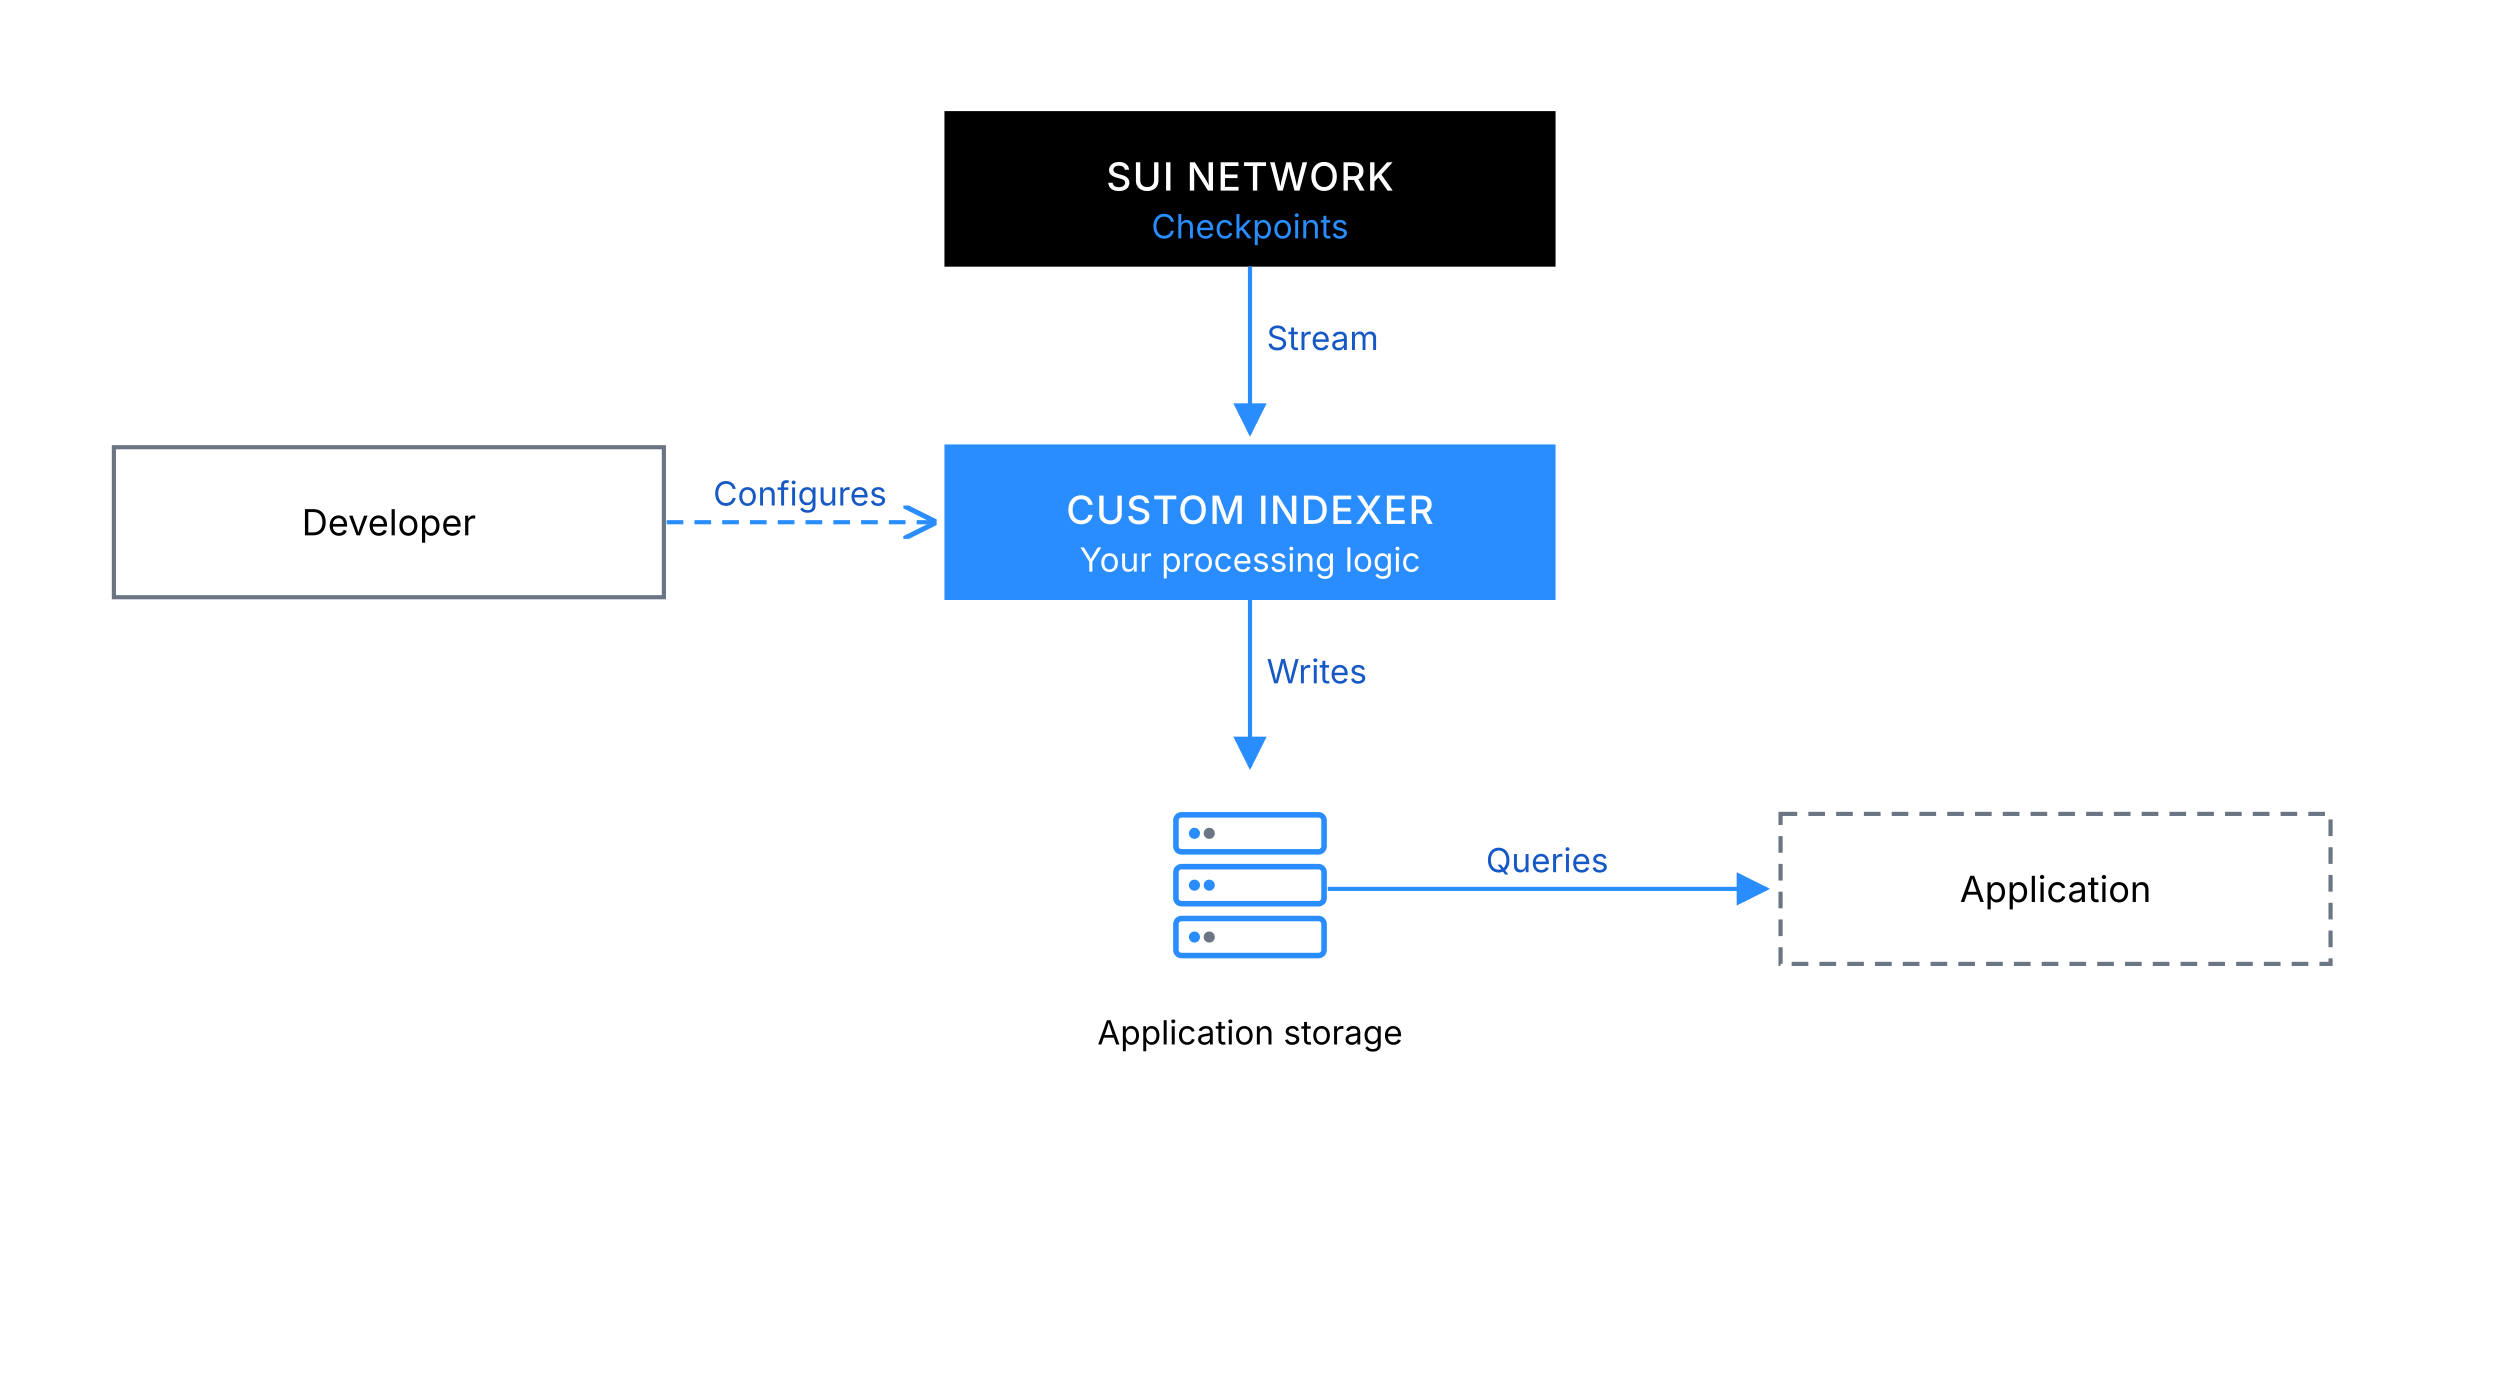
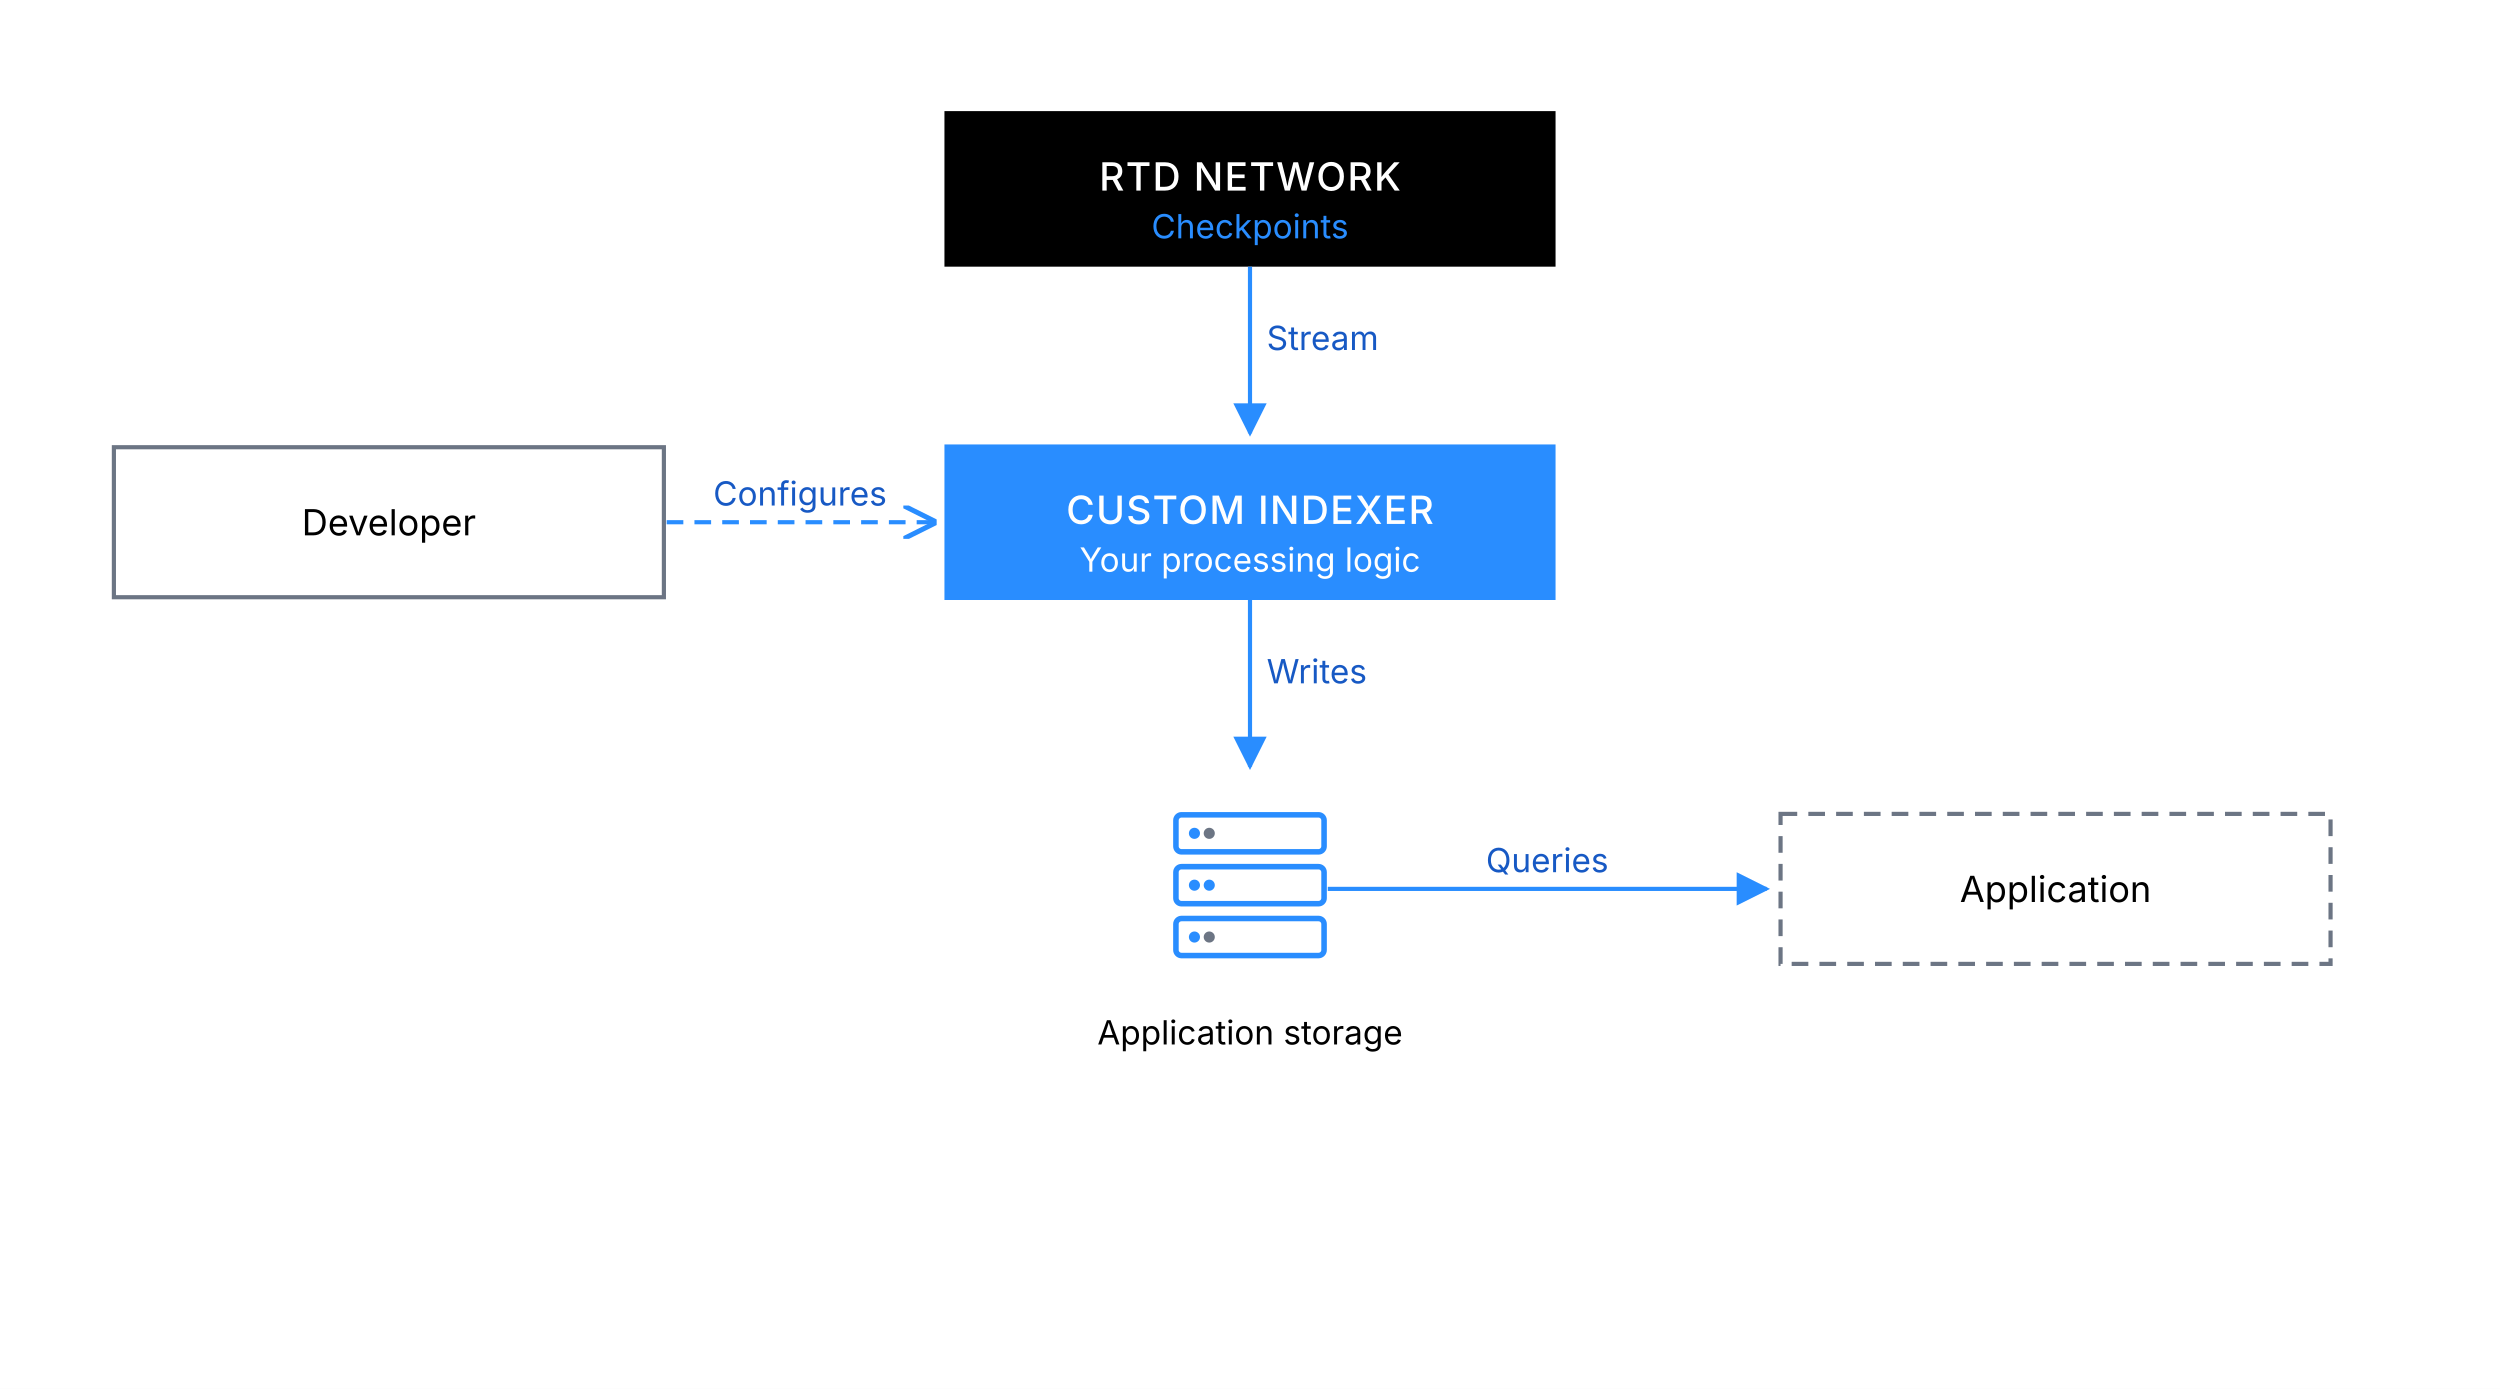
<svg xmlns="http://www.w3.org/2000/svg" width="900" height="500" viewBox="0 0 900 500" role="img" font-family="Inter, system-ui, sans-serif" font-size="14">
  <defs>
    <marker id="sync" viewBox="0 0 10 10" refX="9" refY="5" markerWidth="8" markerHeight="8" orient="auto-start-reverse">
      <path d="M0 0 L10 5 L0 10 z" fill="#298DFF" />
    </marker>
    <marker id="async" viewBox="0 0 10 10" refX="9" refY="5" markerWidth="8" markerHeight="8" orient="auto-start-reverse">
      <path d="M0 0 L10 5 L0 10" fill="none" stroke="#298DFF" stroke-width="1.5" />
    </marker>
  </defs>
  <rect x="0" y="0" width="900" height="500" fill="#FFFFFF" />
  <g>
    <rect x="340" y="40" width="220" height="56" fill="#000000" />
-     <text x="450" y="63.52" fill="#FFFFFF" text-anchor="middle" dominant-baseline="central" font-family="Inter, system-ui, sans-serif" font-size="14" font-weight="500" letter-spacing="0.5">SUI NETWORK</text>
+     <text x="450" y="63.52" fill="#FFFFFF" text-anchor="middle" dominant-baseline="central" font-family="Inter, system-ui, sans-serif" font-size="14" font-weight="500" letter-spacing="0.5">RTD NETWORK</text>
    <text x="450" y="81.44" fill="#298DFF" text-anchor="middle" dominant-baseline="central" font-family="Inter, system-ui, sans-serif" font-size="12" font-weight="400" letter-spacing="0">Checkpoints</text>
  </g>
  <g>
    <line x1="450" y1="96" x2="450" y2="156" stroke="#298DFF" stroke-width="1.5" marker-end="url(#sync)" />
    <text x="456" y="126" fill="#1759C4" font-family="Inter, system-ui, sans-serif" font-size="12" text-anchor="start">Stream</text>
  </g>
  <g>
    <rect x="340" y="160" width="220" height="56" fill="#298DFF" />
    <text x="450" y="183.52" fill="#FFFFFF" text-anchor="middle" dominant-baseline="central" font-family="Inter, system-ui, sans-serif" font-size="14" font-weight="500" letter-spacing="0.5">CUSTOM INDEXER</text>
    <text x="450" y="201.44" fill="#FFFFFF" text-anchor="middle" dominant-baseline="central" font-family="Inter, system-ui, sans-serif" font-size="12" font-weight="400" letter-spacing="0">Your processing logic</text>
  </g>
  <g>
    <line x1="450" y1="216" x2="450" y2="276" stroke="#298DFF" stroke-width="1.5" marker-end="url(#sync)" />
    <text x="456" y="246" fill="#1759C4" font-family="Inter, system-ui, sans-serif" font-size="12" text-anchor="start">Writes</text>
  </g>
  <g>
    <g>
      <rect x="423.333" y="293.333" width="53.333" height="13.333" rx="2" fill="none" stroke="#298DFF" stroke-width="2" />
      <circle cx="430" cy="300" r="2" fill="#298DFF" />
      <circle cx="435.333" cy="300" r="2" fill="#6C7584" />
    </g>
    <g>
      <rect x="423.333" y="312" width="53.333" height="13.333" rx="2" fill="none" stroke="#298DFF" stroke-width="2" />
      <circle cx="430" cy="318.667" r="2" fill="#298DFF" />
      <circle cx="435.333" cy="318.667" r="2" fill="#298DFF" />
    </g>
    <g>
      <rect x="423.333" y="330.667" width="53.333" height="13.333" rx="2" fill="none" stroke="#298DFF" stroke-width="2" />
      <circle cx="430" cy="337.333" r="2" fill="#298DFF" />
      <circle cx="435.333" cy="337.333" r="2" fill="#6C7584" />
    </g>
    <text x="450" y="376" fill="#000000" text-anchor="middle" font-family="Inter, system-ui, sans-serif" font-size="12">Application storage</text>
  </g>
  <g>
    <rect x="41" y="161" width="198" height="54" fill="none" stroke="#6C7584" stroke-width="1.5" />
    <text x="140" y="188" fill="#000000" text-anchor="middle" dominant-baseline="central" font-family="Inter, system-ui, sans-serif" font-size="13">Developer</text>
  </g>
  <g>
    <line x1="240" y1="188" x2="336" y2="188" stroke="#298DFF" stroke-width="1.5" marker-end="url(#async)" stroke-dasharray="6 4" />
    <text x="288" y="182" fill="#1759C4" font-family="Inter, system-ui, sans-serif" font-size="12" text-anchor="middle">Configures</text>
  </g>
  <g>
    <rect x="641" y="293" width="198" height="54" fill="none" stroke="#6C7584" stroke-width="1.5" stroke-dasharray="6 4" />
    <text x="740" y="320" fill="#000000" text-anchor="middle" dominant-baseline="central" font-family="Inter, system-ui, sans-serif" font-size="13">Application</text>
  </g>
  <g>
    <line x1="478" y1="320" x2="636" y2="320" stroke="#298DFF" stroke-width="1.5" marker-end="url(#sync)" />
    <text x="557" y="314" fill="#1759C4" font-family="Inter, system-ui, sans-serif" font-size="12" text-anchor="middle">Queries</text>
  </g>
</svg>
